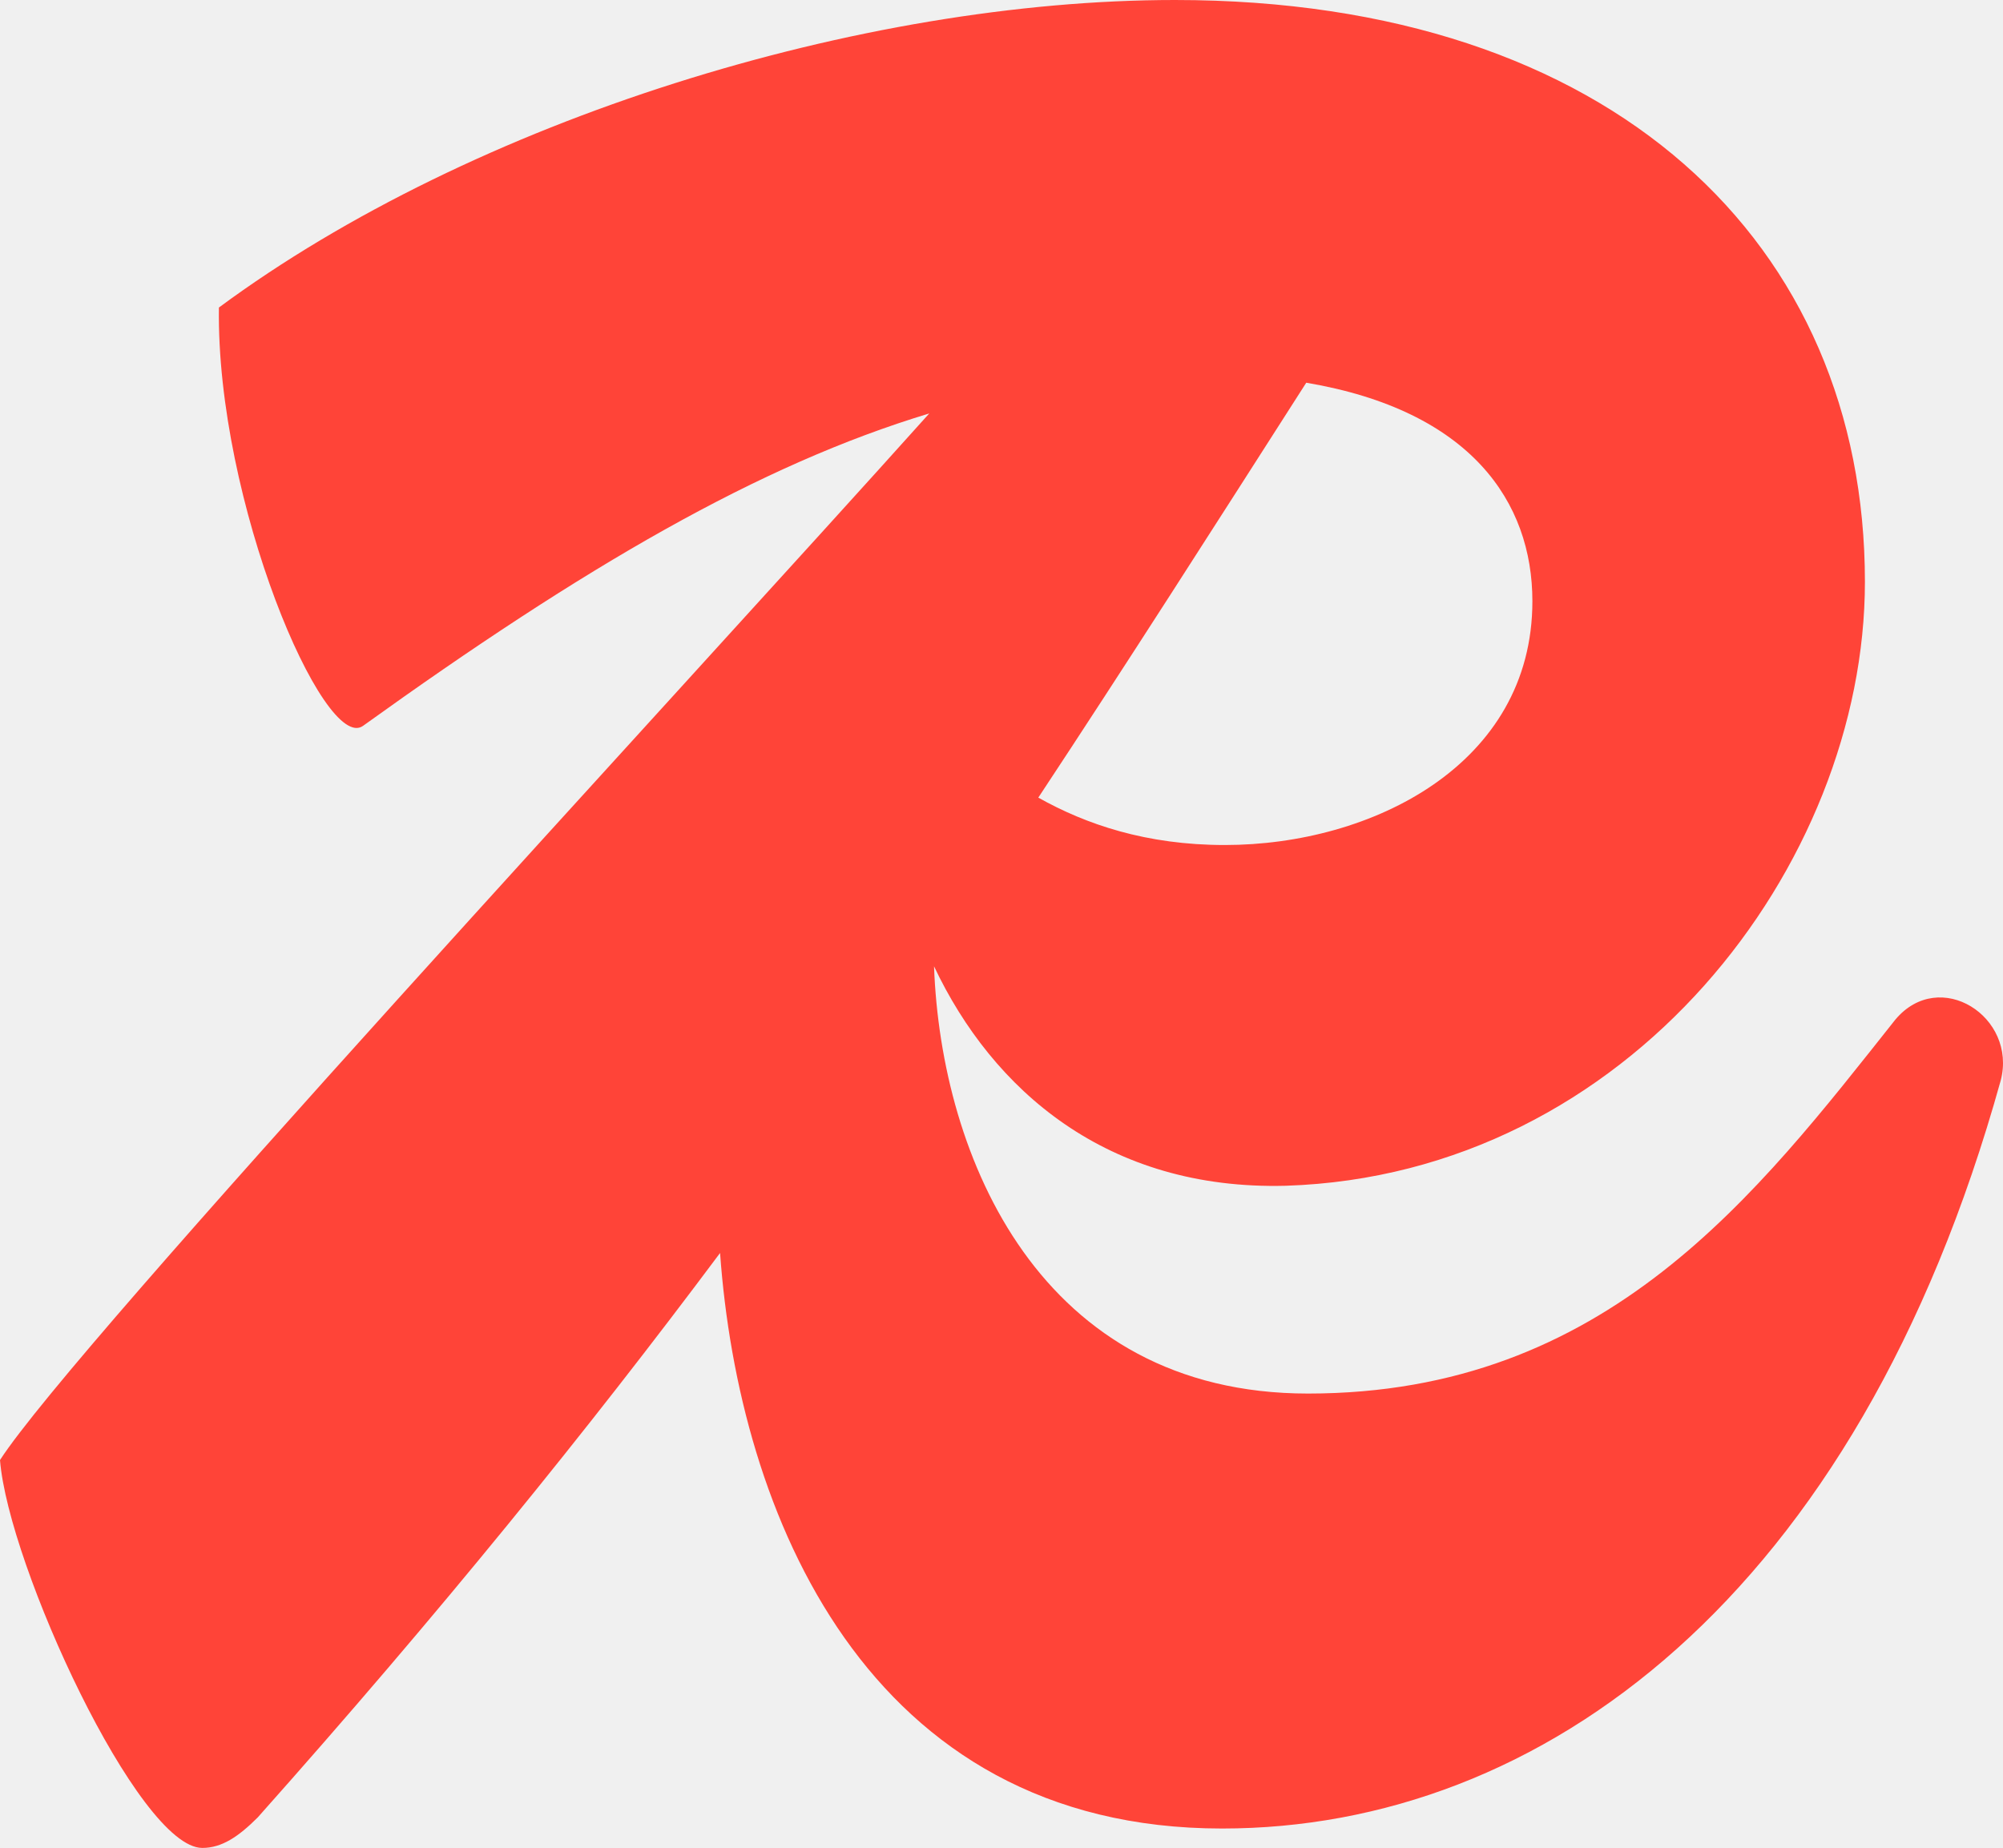
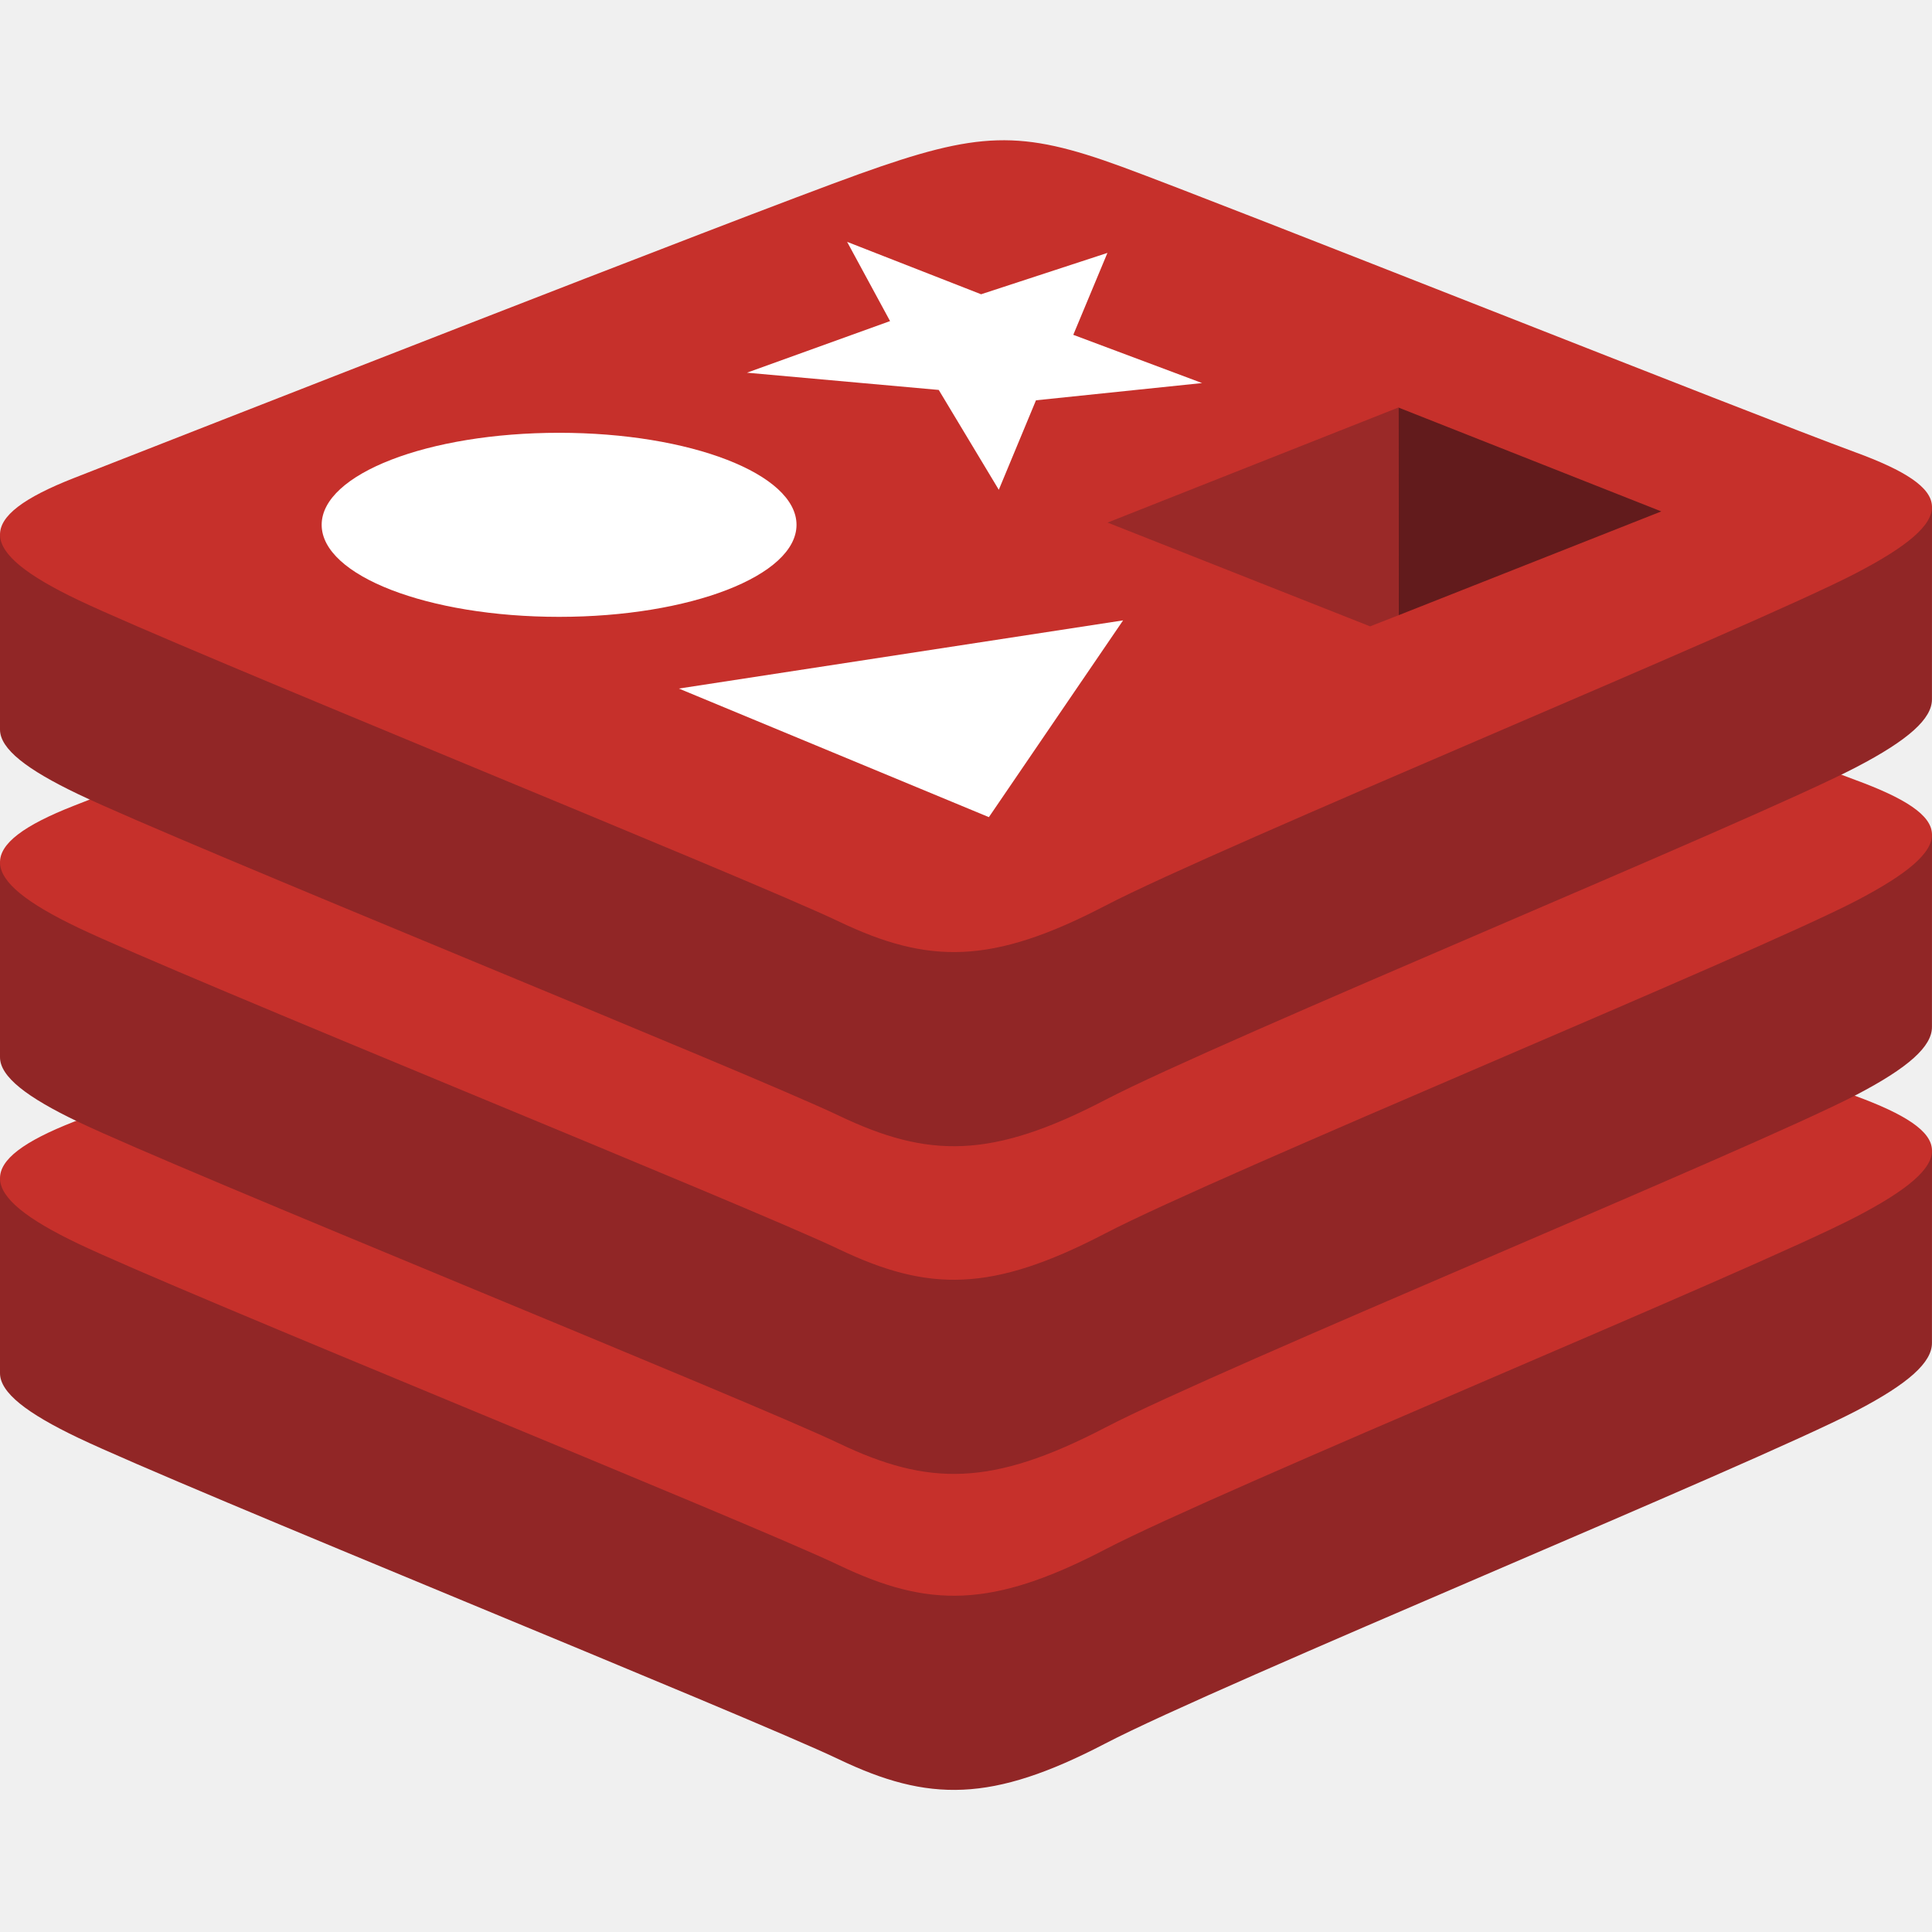
- <svg xmlns="http://www.w3.org/2000/svg" version="1.1" id="Layer_1" x="0px" y="0px" viewBox="0 0 156.053 144" style="enable-background:new 0 0 156.053 144;" xml:space="preserve">
-   <style type="text/css">
- 	.st0{fill:#FF4438;}
- </style>
-   <path class="st0" d="M147.67,79.448c-10.795,13.601-22.453,29.145-45.769,29.145  c-20.827,0-28.586-18.37-29.131-33.293c4.563,9.649,13.485,17.463,27.404,17.101  c26.771-0.864,45.121-25.043,45.121-47.064C145.295,18.999,125.649,0,91.538,0  C67.142,0,36.918,9.283,17.055,23.964c-0.216,15.112,8.204,34.759,11.226,32.6  c17.219-12.38,30.873-20.35,44.117-24.346C52.794,54.079,5.759,104.839,0,113.775  C0.648,121.979,10.795,144,15.76,144c1.511,0,2.807-0.864,4.318-2.375  c14.18-15.933,25.74-30.217,36.022-43.986  c1.444,20.179,11.367,44.849,39.109,44.849c24.828,0,49.439-17.919,60.666-58.291  C157.169,79.232,151.124,75.346,147.67,79.448z M119.388,46.849  c0,12.738-12.522,18.999-23.964,18.999c-6.116,0-10.815-1.606-14.53-3.693  c6.837-10.352,13.605-20.968,20.876-32.332  C114.591,31.992,119.388,39.119,119.388,46.849z" />
+ <svg xmlns="http://www.w3.org/2000/svg" width="800px" height="800px" viewBox="0 -18 256 256" preserveAspectRatio="xMinYMin meet">
+   <path d="M245.97 168.943c-13.662 7.121-84.434 36.22-99.501 44.075-15.067 7.856-23.437 7.78-35.34 2.09-11.902-5.69-87.216-36.112-100.783-42.597C3.566 169.271 0 166.535 0 163.951v-25.876s98.05-21.345 113.879-27.024c15.828-5.679 21.32-5.884 34.79-.95 13.472 4.936 94.018 19.468 107.331 24.344l-.006 25.51c.002 2.558-3.07 5.364-10.024 8.988" fill="#912626" />
+   <path d="M245.965 143.22c-13.661 7.118-84.431 36.218-99.498 44.072-15.066 7.857-23.436 7.78-35.338 2.09-11.903-5.686-87.214-36.113-100.78-42.594-13.566-6.485-13.85-10.948-.524-16.166 13.326-5.22 88.224-34.605 104.055-40.284 15.828-5.677 21.319-5.884 34.789-.948 13.471 4.934 83.819 32.935 97.13 37.81 13.316 4.881 13.827 8.9.166 16.02" fill="#C6302B" />
+   <path d="M245.97 127.074c-13.662 7.122-84.434 36.22-99.501 44.078-15.067 7.853-23.437 7.777-35.34 2.087-11.903-5.687-87.216-36.112-100.783-42.597C3.566 127.402 0 124.67 0 122.085V96.206s98.05-21.344 113.879-27.023c15.828-5.679 21.32-5.885 34.79-.95C162.142 73.168 242.688 87.697 256 92.574l-.006 25.513c.002 2.557-3.07 5.363-10.024 8.987" fill="#912626" />
+   <path d="M245.965 101.351c-13.661 7.12-84.431 36.218-99.498 44.075-15.066 7.854-23.436 7.777-35.338 2.087-11.903-5.686-87.214-36.112-100.78-42.594-13.566-6.483-13.85-10.947-.524-16.167C23.151 83.535 98.05 54.148 113.88 48.47c15.828-5.678 21.319-5.884 34.789-.949 13.471 4.934 83.819 32.933 97.13 37.81 13.316 4.88 13.827 8.9.166 16.02" fill="#C6302B" />
+   <path d="M245.97 83.653c-13.662 7.12-84.434 36.22-99.501 44.078-15.067 7.854-23.437 7.777-35.34 2.087-11.903-5.687-87.216-36.113-100.783-42.595C3.566 83.98 0 81.247 0 78.665v-25.88s98.05-21.343 113.879-27.021c15.828-5.68 21.32-5.884 34.79-.95C162.142 29.749 242.688 44.278 256 49.155l-.006 25.512c.002 2.555-3.07 5.361-10.024 8.986" fill="#912626" />
+   <path d="M245.965 57.93c-13.661 7.12-84.431 36.22-99.498 44.074-15.066 7.854-23.436 7.777-35.338 2.09C99.227 98.404 23.915 67.98 10.35 61.497-3.217 55.015-3.5 50.55 9.825 45.331 23.151 40.113 98.05 10.73 113.88 5.05c15.828-5.679 21.319-5.883 34.789-.948 13.471 4.935 83.819 32.934 97.13 37.811 13.316 4.876 13.827 8.897.166 16.017" fill="#C6302B" />
+   <path d="M159.283 32.757l-22.01 2.285-4.927 11.856-7.958-13.23-25.415-2.284 18.964-6.839-5.69-10.498 17.755 6.944 16.738-5.48-4.524 10.855 17.067 6.391M131.032 90.275L89.955 73.238l58.86-9.035-17.783 26.072M74.082 39.347c17.375 0 31.46 5.46 31.46 12.194 0 6.736-14.085 12.195-31.46 12.195s-31.46-5.46-31.46-12.195c0-6.734 14.085-12.194 31.46-12.194" fill="#FFF" />
+   <path d="M185.295 35.998l34.836 13.766-34.806 13.753-.03-27.52" fill="#621B1C" />
+   <path d="M146.755 51.243l38.54-15.245.03 27.519-3.779 1.478-34.791-13.752" fill="#9A2928" />
</svg>
